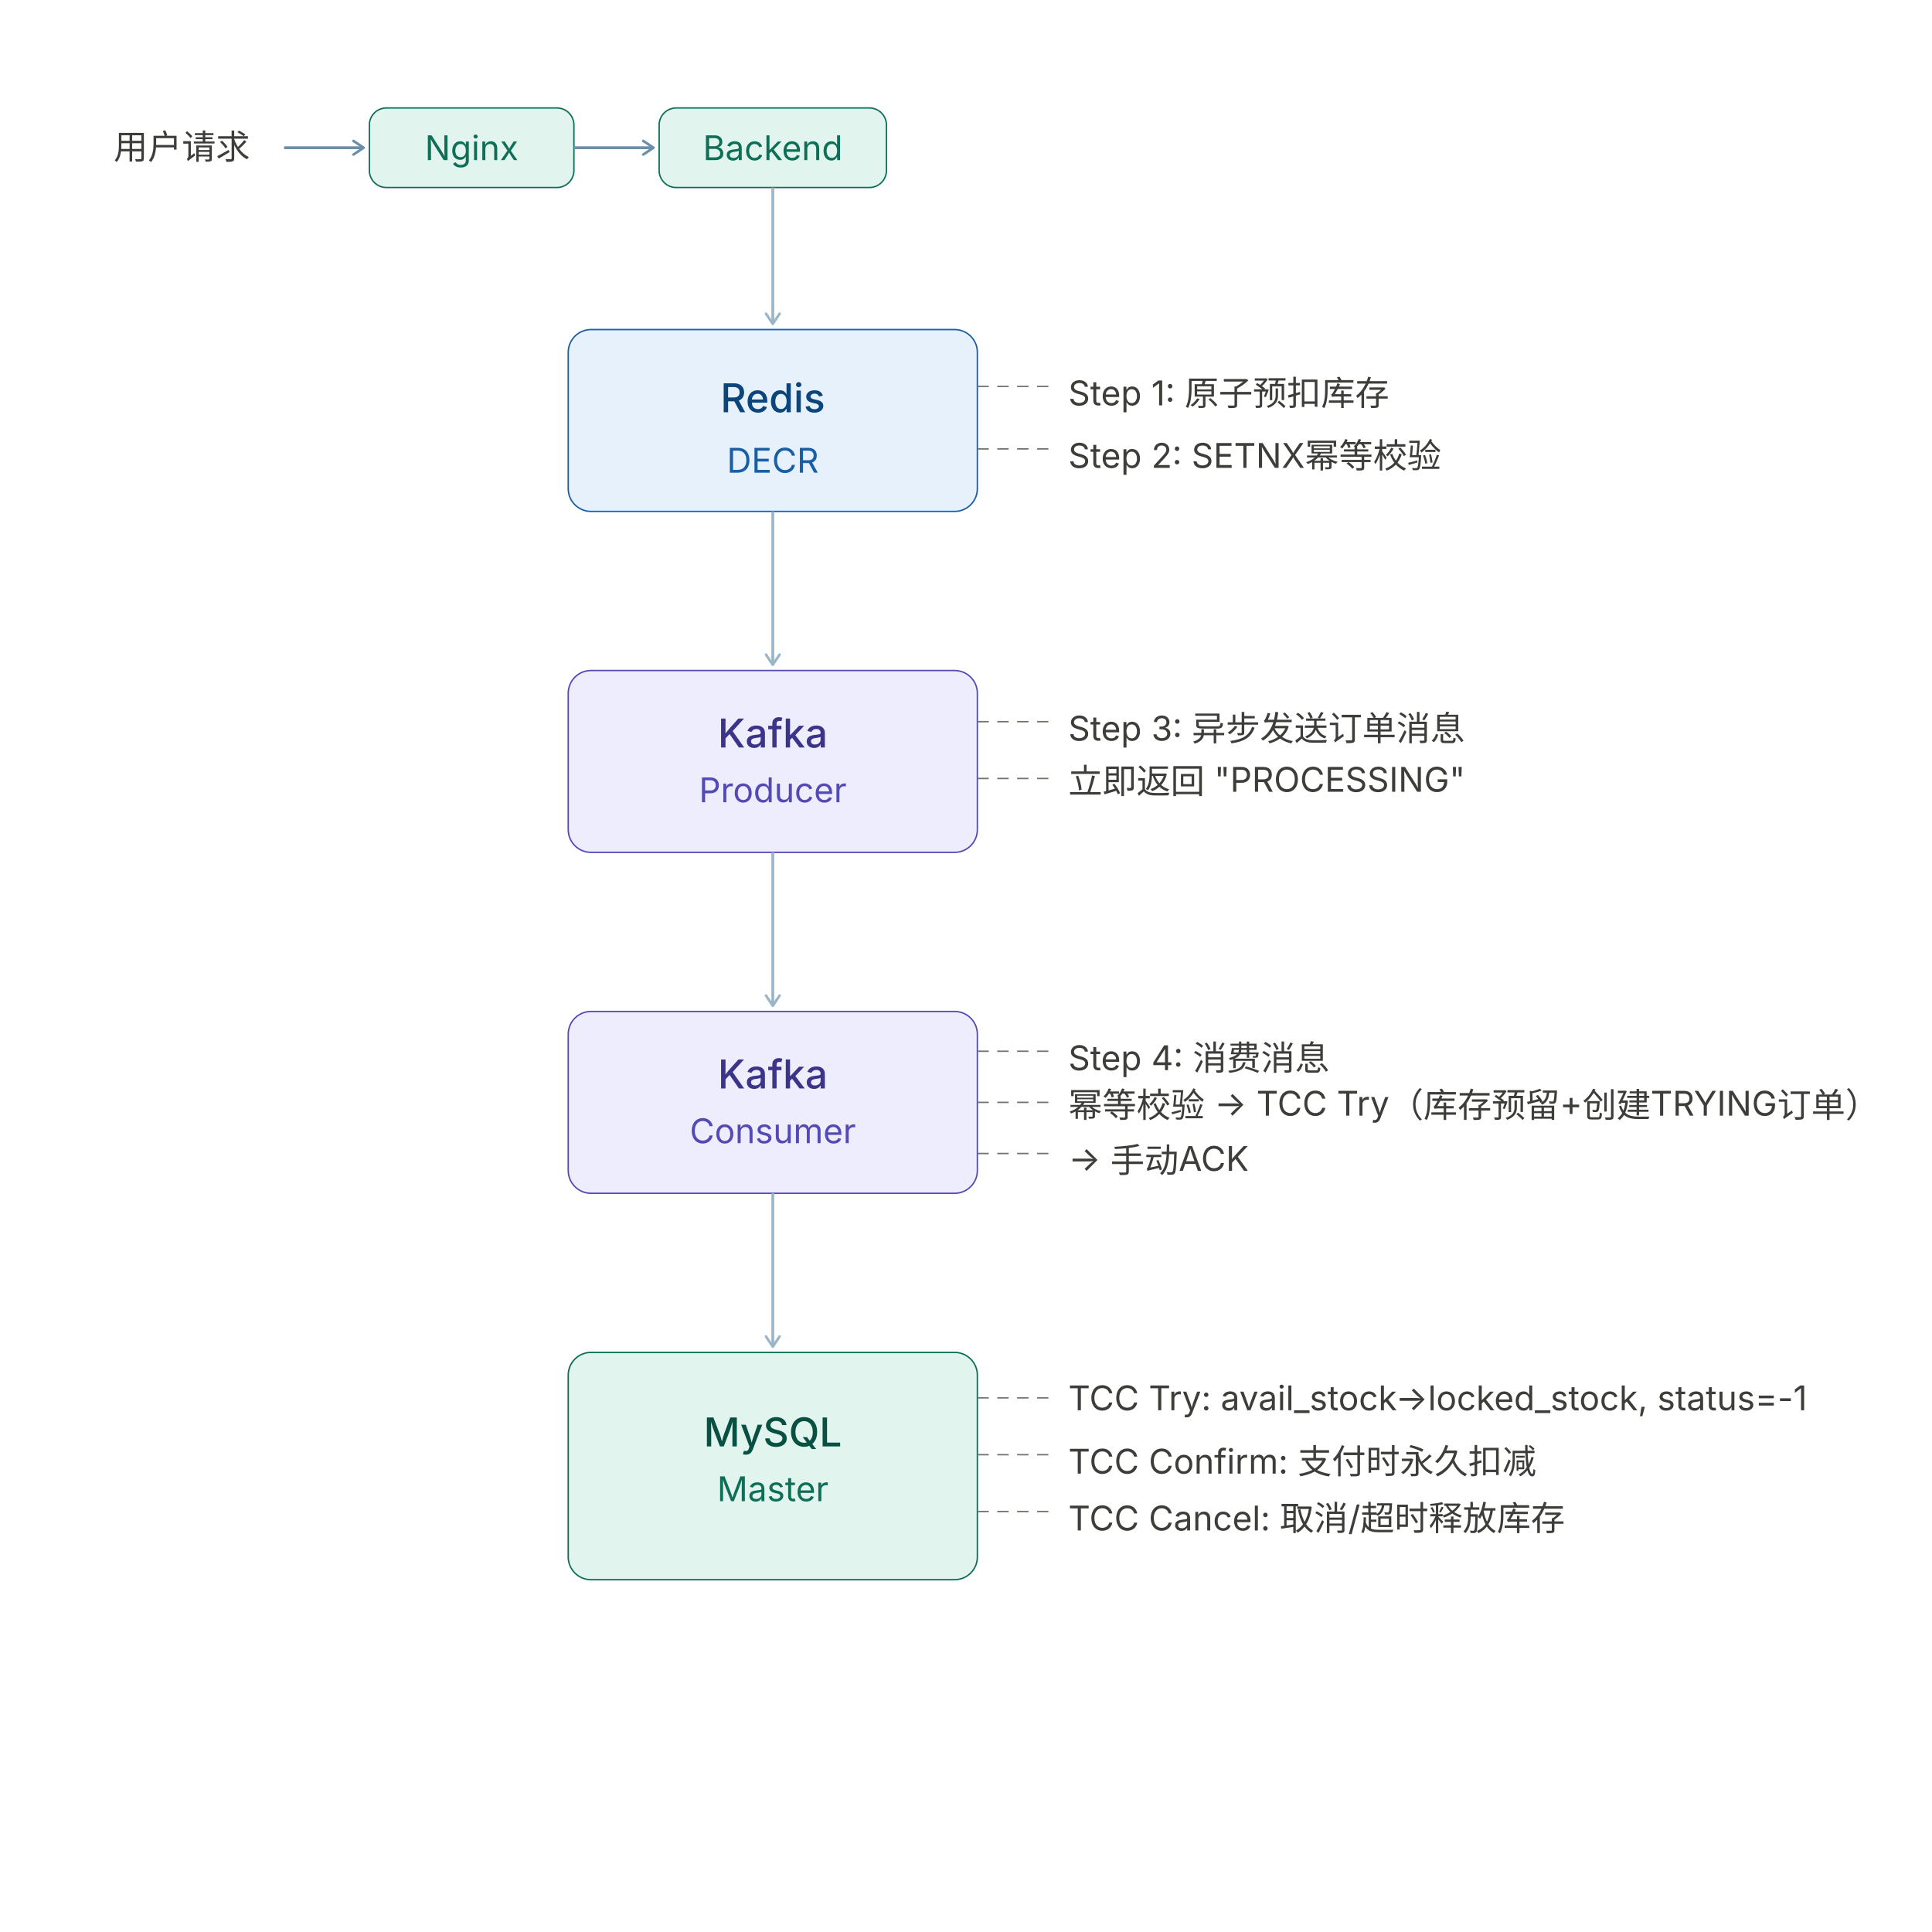
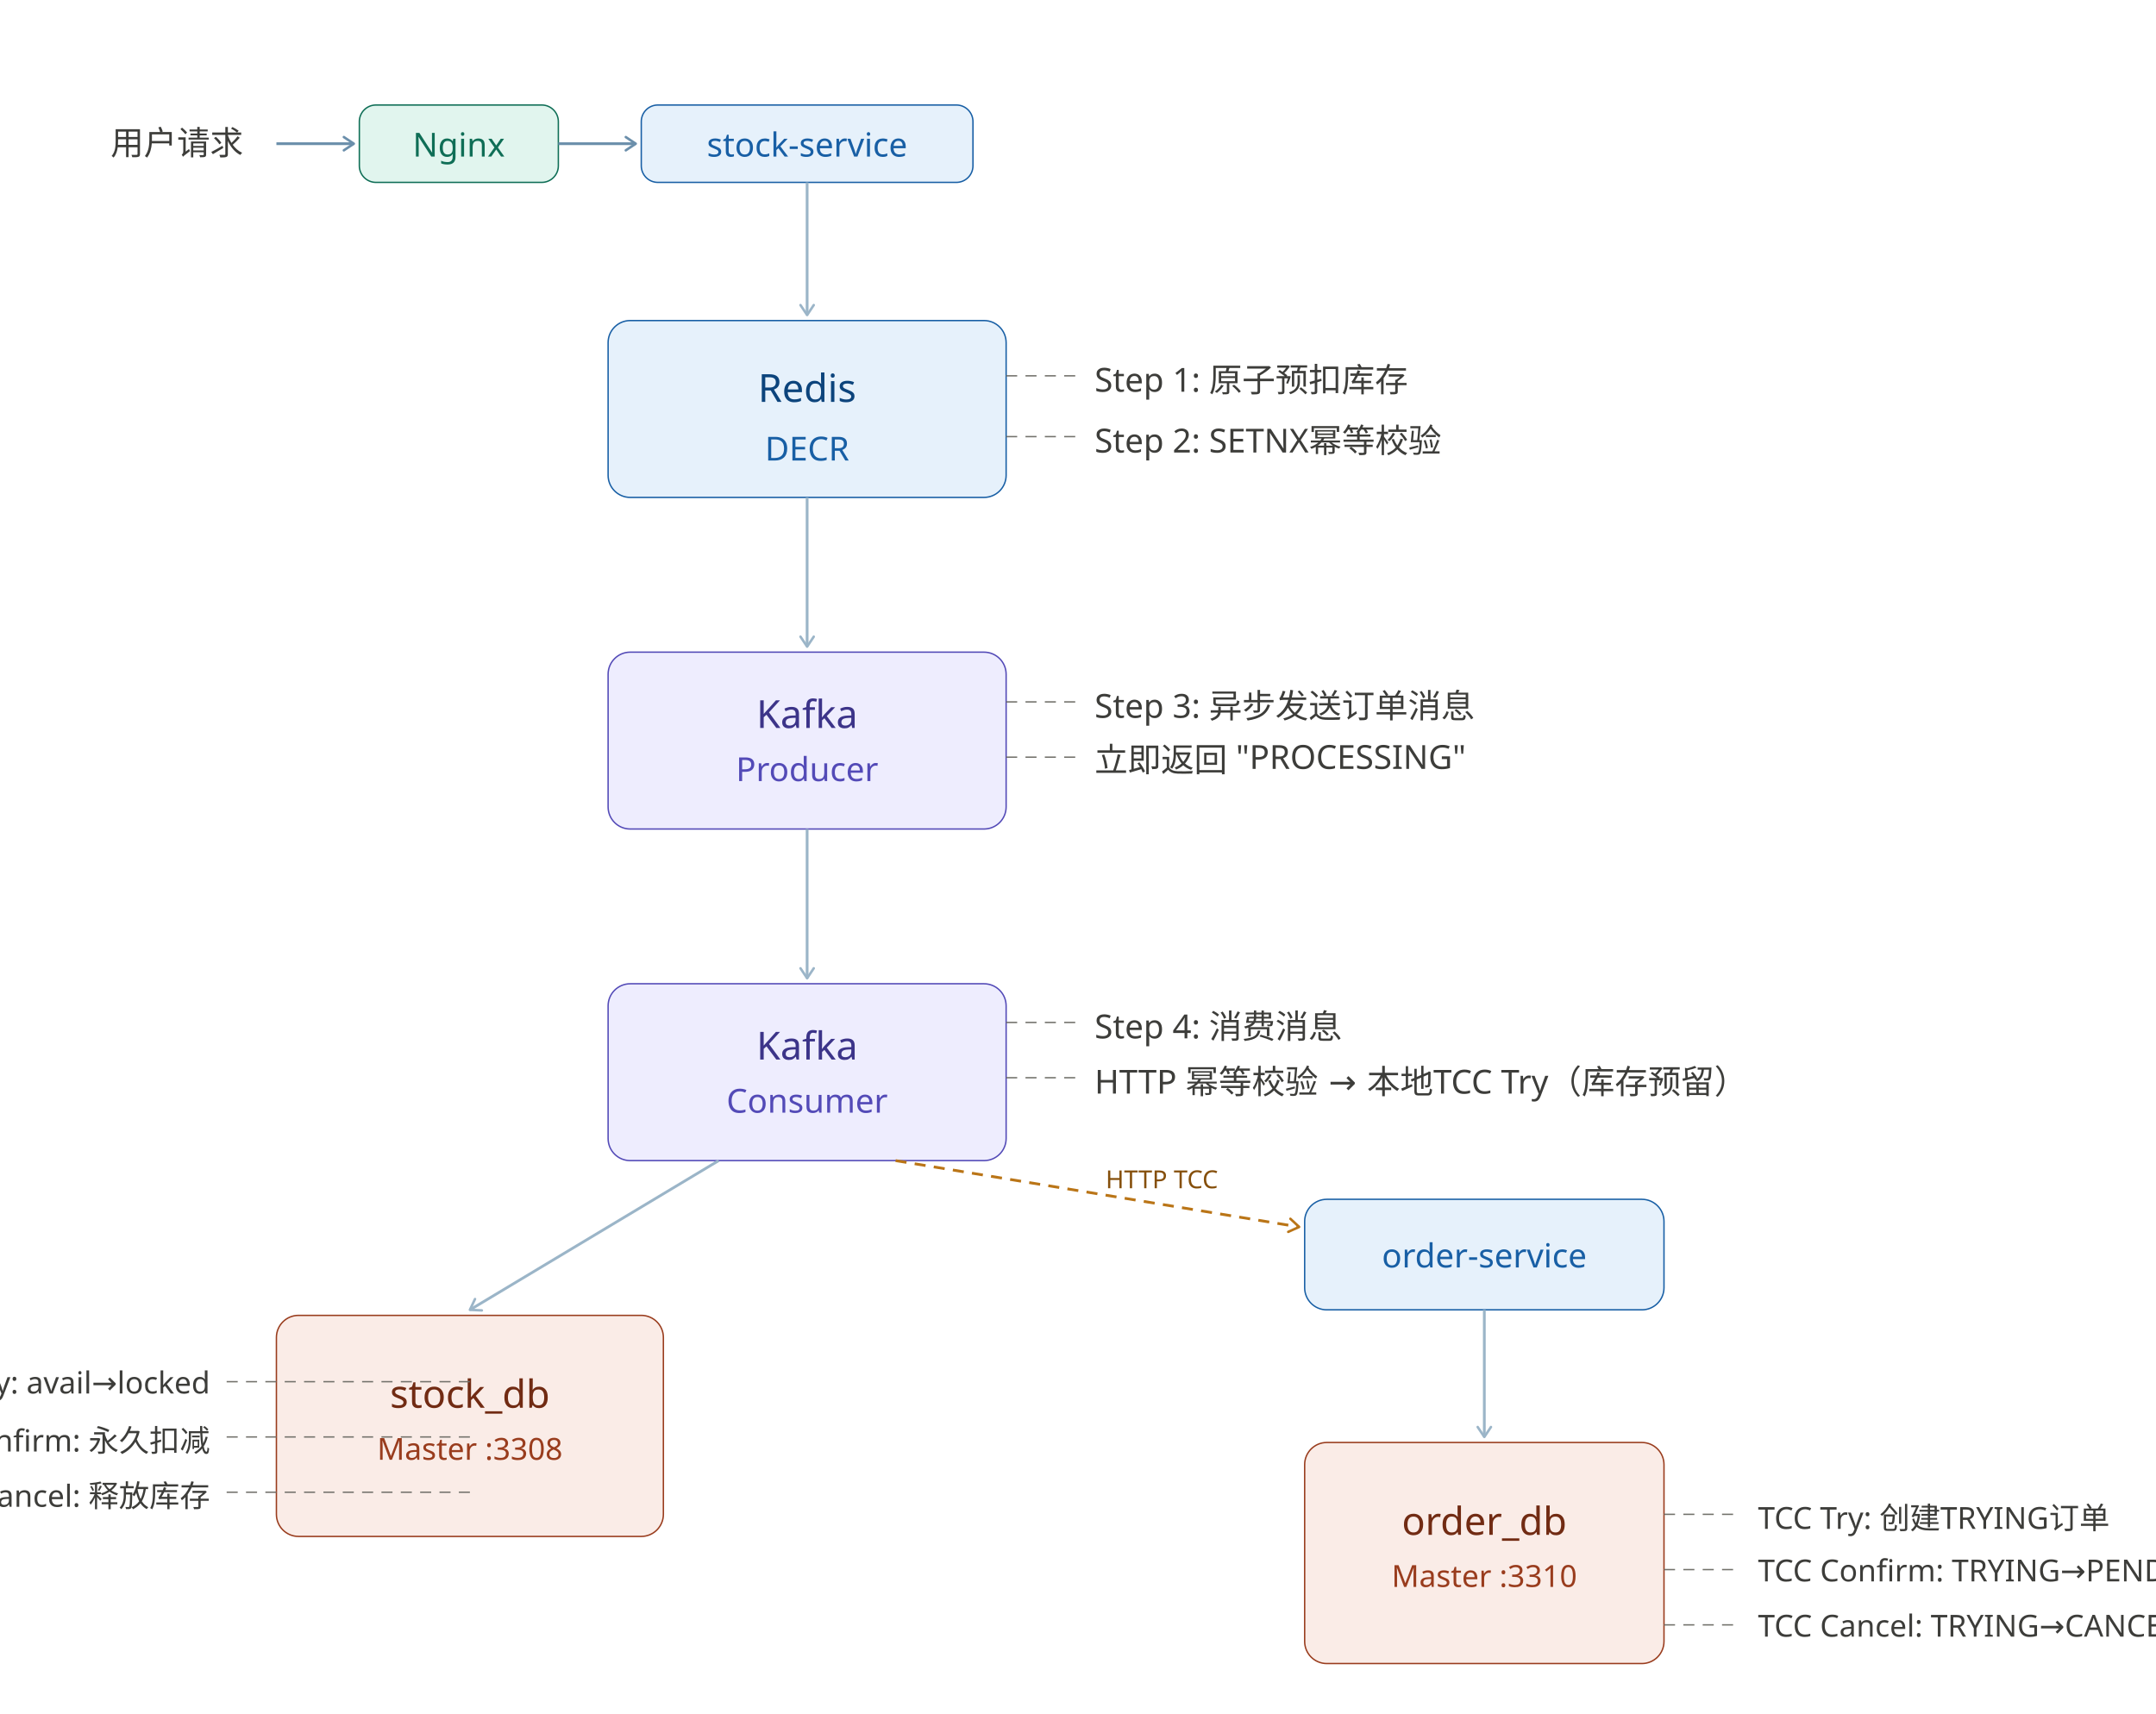
- <svg xmlns="http://www.w3.org/2000/svg" width="100%" viewBox="0 0 680 680" role="img">
+ <svg xmlns="http://www.w3.org/2000/svg" width="100%" viewBox="0 0 780 620" role="img">
  <defs>
    <marker id="arrow" viewBox="0 0 10 10" refX="8" refY="5" markerWidth="6" markerHeight="6" orient="auto-start-reverse">
      <path d="M2 1L8 5L2 9" fill="none" stroke="context-stroke" stroke-width="1.5" stroke-linecap="round" stroke-linejoin="round" />
    </marker>
  </defs>
-   <text x="40" y="56" text-anchor="start" fill="#6B8FAB" style="fill:rgb(61, 61, 58);stroke:none;color:rgb(0, 0, 0);stroke-width:1px;stroke-linecap:butt;stroke-linejoin:miter;opacity:1;font-family:&quot;Anthropic Sans&quot;, -apple-system, BlinkMacSystemFont, &quot;Segoe UI&quot;, sans-serif;font-size:12px;font-weight:400;text-anchor:start;dominant-baseline:auto">用户请求</text>
-   <line x1="100" y1="52" x2="128" y2="52" stroke="#6B8FAB" stroke-width="1" marker-end="url(#arrow)" style="fill:rgb(0, 0, 0);stroke:rgb(107, 143, 171);color:rgb(0, 0, 0);stroke-width:1px;stroke-linecap:butt;stroke-linejoin:miter;opacity:1;font-family:&quot;Anthropic Sans&quot;, -apple-system, BlinkMacSystemFont, &quot;Segoe UI&quot;, sans-serif;font-size:16px;font-weight:400;text-anchor:start;dominant-baseline:auto" />
-   <g style="fill:rgb(0, 0, 0);stroke:none;color:rgb(0, 0, 0);stroke-width:1px;stroke-linecap:butt;stroke-linejoin:miter;opacity:1;font-family:&quot;Anthropic Sans&quot;, -apple-system, BlinkMacSystemFont, &quot;Segoe UI&quot;, sans-serif;font-size:16px;font-weight:400;text-anchor:start;dominant-baseline:auto">
-     <rect x="130" y="38" width="72" height="28" rx="6" stroke-width="0.5" style="fill:rgb(225, 245, 238);stroke:rgb(15, 110, 86);color:rgb(0, 0, 0);stroke-width:0.5px;stroke-linecap:butt;stroke-linejoin:miter;opacity:1;font-family:&quot;Anthropic Sans&quot;, -apple-system, BlinkMacSystemFont, &quot;Segoe UI&quot;, sans-serif;font-size:16px;font-weight:400;text-anchor:start;dominant-baseline:auto" />
-     <text x="166" y="52" text-anchor="middle" dominant-baseline="central" style="fill:rgb(15, 110, 86);stroke:none;color:rgb(0, 0, 0);stroke-width:1px;stroke-linecap:butt;stroke-linejoin:miter;opacity:1;font-family:&quot;Anthropic Sans&quot;, -apple-system, BlinkMacSystemFont, &quot;Segoe UI&quot;, sans-serif;font-size:12px;font-weight:400;text-anchor:middle;dominant-baseline:central">Nginx</text>
-   </g>
-   <line x1="202" y1="52" x2="230" y2="52" stroke="#6B8FAB" stroke-width="1" marker-end="url(#arrow)" style="fill:rgb(0, 0, 0);stroke:rgb(107, 143, 171);color:rgb(0, 0, 0);stroke-width:1px;stroke-linecap:butt;stroke-linejoin:miter;opacity:1;font-family:&quot;Anthropic Sans&quot;, -apple-system, BlinkMacSystemFont, &quot;Segoe UI&quot;, sans-serif;font-size:16px;font-weight:400;text-anchor:start;dominant-baseline:auto" />
-   <g style="fill:rgb(0, 0, 0);stroke:none;color:rgb(0, 0, 0);stroke-width:1px;stroke-linecap:butt;stroke-linejoin:miter;opacity:1;font-family:&quot;Anthropic Sans&quot;, -apple-system, BlinkMacSystemFont, &quot;Segoe UI&quot;, sans-serif;font-size:16px;font-weight:400;text-anchor:start;dominant-baseline:auto">
-     <rect x="232" y="38" width="80" height="28" rx="6" stroke-width="0.5" style="fill:rgb(225, 245, 238);stroke:rgb(15, 110, 86);color:rgb(0, 0, 0);stroke-width:0.5px;stroke-linecap:butt;stroke-linejoin:miter;opacity:1;font-family:&quot;Anthropic Sans&quot;, -apple-system, BlinkMacSystemFont, &quot;Segoe UI&quot;, sans-serif;font-size:16px;font-weight:400;text-anchor:start;dominant-baseline:auto" />
-     <text x="272" y="52" text-anchor="middle" dominant-baseline="central" style="fill:rgb(15, 110, 86);stroke:none;color:rgb(0, 0, 0);stroke-width:1px;stroke-linecap:butt;stroke-linejoin:miter;opacity:1;font-family:&quot;Anthropic Sans&quot;, -apple-system, BlinkMacSystemFont, &quot;Segoe UI&quot;, sans-serif;font-size:12px;font-weight:400;text-anchor:middle;dominant-baseline:central">Backend</text>
-   </g>
-   <line x1="272" y1="66" x2="272" y2="114" stroke="#9BB5C8" stroke-width="1" marker-end="url(#arrow)" style="fill:rgb(0, 0, 0);stroke:rgb(155, 181, 200);color:rgb(0, 0, 0);stroke-width:1px;stroke-linecap:butt;stroke-linejoin:miter;opacity:1;font-family:&quot;Anthropic Sans&quot;, -apple-system, BlinkMacSystemFont, &quot;Segoe UI&quot;, sans-serif;font-size:16px;font-weight:400;text-anchor:start;dominant-baseline:auto" />
-   <g style="fill:rgb(0, 0, 0);stroke:none;color:rgb(0, 0, 0);stroke-width:1px;stroke-linecap:butt;stroke-linejoin:miter;opacity:1;font-family:&quot;Anthropic Sans&quot;, -apple-system, BlinkMacSystemFont, &quot;Segoe UI&quot;, sans-serif;font-size:16px;font-weight:400;text-anchor:start;dominant-baseline:auto">
-     <rect x="200" y="116" width="144" height="64" rx="8" stroke-width="0.5" style="fill:rgb(230, 241, 251);stroke:rgb(24, 95, 165);color:rgb(0, 0, 0);stroke-width:0.5px;stroke-linecap:butt;stroke-linejoin:miter;opacity:1;font-family:&quot;Anthropic Sans&quot;, -apple-system, BlinkMacSystemFont, &quot;Segoe UI&quot;, sans-serif;font-size:16px;font-weight:400;text-anchor:start;dominant-baseline:auto" />
-     <text x="272" y="140" text-anchor="middle" dominant-baseline="central" style="fill:rgb(12, 68, 124);stroke:none;color:rgb(0, 0, 0);stroke-width:1px;stroke-linecap:butt;stroke-linejoin:miter;opacity:1;font-family:&quot;Anthropic Sans&quot;, -apple-system, BlinkMacSystemFont, &quot;Segoe UI&quot;, sans-serif;font-size:14px;font-weight:500;text-anchor:middle;dominant-baseline:central">Redis</text>
-     <text x="272" y="162" text-anchor="middle" dominant-baseline="central" style="fill:rgb(24, 95, 165);stroke:none;color:rgb(0, 0, 0);stroke-width:1px;stroke-linecap:butt;stroke-linejoin:miter;opacity:1;font-family:&quot;Anthropic Sans&quot;, -apple-system, BlinkMacSystemFont, &quot;Segoe UI&quot;, sans-serif;font-size:12px;font-weight:400;text-anchor:middle;dominant-baseline:central">DECR</text>
-   </g>
-   <line x1="344" y1="136" x2="370" y2="136" stroke="#9BB5C8" stroke-width="0.5" stroke-dasharray="4 3" style="fill:none;stroke:rgb(115, 114, 108);color:rgb(0, 0, 0);stroke-width:0.5px;stroke-dasharray:4px, 3px;stroke-linecap:butt;stroke-linejoin:miter;opacity:1;font-family:&quot;Anthropic Sans&quot;, -apple-system, BlinkMacSystemFont, &quot;Segoe UI&quot;, sans-serif;font-size:16px;font-weight:400;text-anchor:start;dominant-baseline:auto" />
-   <text x="376" y="136" dominant-baseline="central" fill="#7A9BB5" style="fill:rgb(61, 61, 58);stroke:none;color:rgb(0, 0, 0);stroke-width:1px;stroke-linecap:butt;stroke-linejoin:miter;opacity:1;font-family:&quot;Anthropic Sans&quot;, -apple-system, BlinkMacSystemFont, &quot;Segoe UI&quot;, sans-serif;font-size:12px;font-weight:400;text-anchor:start;dominant-baseline:central">Step 1: 原子预扣库存</text>
-   <line x1="344" y1="158" x2="370" y2="158" stroke="#9BB5C8" stroke-width="0.5" stroke-dasharray="4 3" style="fill:none;stroke:rgb(115, 114, 108);color:rgb(0, 0, 0);stroke-width:0.5px;stroke-dasharray:4px, 3px;stroke-linecap:butt;stroke-linejoin:miter;opacity:1;font-family:&quot;Anthropic Sans&quot;, -apple-system, BlinkMacSystemFont, &quot;Segoe UI&quot;, sans-serif;font-size:16px;font-weight:400;text-anchor:start;dominant-baseline:auto" />
-   <text x="376" y="158" dominant-baseline="central" fill="#7A9BB5" style="fill:rgb(61, 61, 58);stroke:none;color:rgb(0, 0, 0);stroke-width:1px;stroke-linecap:butt;stroke-linejoin:miter;opacity:1;font-family:&quot;Anthropic Sans&quot;, -apple-system, BlinkMacSystemFont, &quot;Segoe UI&quot;, sans-serif;font-size:12px;font-weight:400;text-anchor:start;dominant-baseline:central">Step 2: SETNX幂等校验</text>
-   <line x1="272" y1="180" x2="272" y2="234" stroke="#9BB5C8" stroke-width="1" marker-end="url(#arrow)" style="fill:rgb(0, 0, 0);stroke:rgb(155, 181, 200);color:rgb(0, 0, 0);stroke-width:1px;stroke-linecap:butt;stroke-linejoin:miter;opacity:1;font-family:&quot;Anthropic Sans&quot;, -apple-system, BlinkMacSystemFont, &quot;Segoe UI&quot;, sans-serif;font-size:16px;font-weight:400;text-anchor:start;dominant-baseline:auto" />
-   <g style="fill:rgb(0, 0, 0);stroke:none;color:rgb(0, 0, 0);stroke-width:1px;stroke-linecap:butt;stroke-linejoin:miter;opacity:1;font-family:&quot;Anthropic Sans&quot;, -apple-system, BlinkMacSystemFont, &quot;Segoe UI&quot;, sans-serif;font-size:16px;font-weight:400;text-anchor:start;dominant-baseline:auto">
-     <rect x="200" y="236" width="144" height="64" rx="8" stroke-width="0.5" style="fill:rgb(238, 237, 254);stroke:rgb(83, 74, 183);color:rgb(0, 0, 0);stroke-width:0.5px;stroke-linecap:butt;stroke-linejoin:miter;opacity:1;font-family:&quot;Anthropic Sans&quot;, -apple-system, BlinkMacSystemFont, &quot;Segoe UI&quot;, sans-serif;font-size:16px;font-weight:400;text-anchor:start;dominant-baseline:auto" />
-     <text x="272" y="258" text-anchor="middle" dominant-baseline="central" style="fill:rgb(60, 52, 137);stroke:none;color:rgb(0, 0, 0);stroke-width:1px;stroke-linecap:butt;stroke-linejoin:miter;opacity:1;font-family:&quot;Anthropic Sans&quot;, -apple-system, BlinkMacSystemFont, &quot;Segoe UI&quot;, sans-serif;font-size:14px;font-weight:500;text-anchor:middle;dominant-baseline:central">Kafka</text>
-     <text x="272" y="278" text-anchor="middle" dominant-baseline="central" style="fill:rgb(83, 74, 183);stroke:none;color:rgb(0, 0, 0);stroke-width:1px;stroke-linecap:butt;stroke-linejoin:miter;opacity:1;font-family:&quot;Anthropic Sans&quot;, -apple-system, BlinkMacSystemFont, &quot;Segoe UI&quot;, sans-serif;font-size:12px;font-weight:400;text-anchor:middle;dominant-baseline:central">Producer</text>
-   </g>
-   <line x1="344" y1="254" x2="370" y2="254" stroke="#9BB5C8" stroke-width="0.5" stroke-dasharray="4 3" style="fill:none;stroke:rgb(115, 114, 108);color:rgb(0, 0, 0);stroke-width:0.5px;stroke-dasharray:4px, 3px;stroke-linecap:butt;stroke-linejoin:miter;opacity:1;font-family:&quot;Anthropic Sans&quot;, -apple-system, BlinkMacSystemFont, &quot;Segoe UI&quot;, sans-serif;font-size:16px;font-weight:400;text-anchor:start;dominant-baseline:auto" />
-   <text x="376" y="254" dominant-baseline="central" fill="#7A9BB5" style="fill:rgb(61, 61, 58);stroke:none;color:rgb(0, 0, 0);stroke-width:1px;stroke-linecap:butt;stroke-linejoin:miter;opacity:1;font-family:&quot;Anthropic Sans&quot;, -apple-system, BlinkMacSystemFont, &quot;Segoe UI&quot;, sans-serif;font-size:12px;font-weight:400;text-anchor:start;dominant-baseline:central">Step 3: 异步发送订单消息</text>
-   <line x1="344" y1="274" x2="370" y2="274" stroke="#9BB5C8" stroke-width="0.5" stroke-dasharray="4 3" style="fill:none;stroke:rgb(115, 114, 108);color:rgb(0, 0, 0);stroke-width:0.5px;stroke-dasharray:4px, 3px;stroke-linecap:butt;stroke-linejoin:miter;opacity:1;font-family:&quot;Anthropic Sans&quot;, -apple-system, BlinkMacSystemFont, &quot;Segoe UI&quot;, sans-serif;font-size:16px;font-weight:400;text-anchor:start;dominant-baseline:auto" />
-   <text x="376" y="274" dominant-baseline="central" fill="#7A9BB5" style="fill:rgb(61, 61, 58);stroke:none;color:rgb(0, 0, 0);stroke-width:1px;stroke-linecap:butt;stroke-linejoin:miter;opacity:1;font-family:&quot;Anthropic Sans&quot;, -apple-system, BlinkMacSystemFont, &quot;Segoe UI&quot;, sans-serif;font-size:12px;font-weight:400;text-anchor:start;dominant-baseline:central">立即返回 "PROCESSING"</text>
-   <line x1="272" y1="300" x2="272" y2="354" stroke="#9BB5C8" stroke-width="1" marker-end="url(#arrow)" style="fill:rgb(0, 0, 0);stroke:rgb(155, 181, 200);color:rgb(0, 0, 0);stroke-width:1px;stroke-linecap:butt;stroke-linejoin:miter;opacity:1;font-family:&quot;Anthropic Sans&quot;, -apple-system, BlinkMacSystemFont, &quot;Segoe UI&quot;, sans-serif;font-size:16px;font-weight:400;text-anchor:start;dominant-baseline:auto" />
-   <g style="fill:rgb(0, 0, 0);stroke:none;color:rgb(0, 0, 0);stroke-width:1px;stroke-linecap:butt;stroke-linejoin:miter;opacity:1;font-family:&quot;Anthropic Sans&quot;, -apple-system, BlinkMacSystemFont, &quot;Segoe UI&quot;, sans-serif;font-size:16px;font-weight:400;text-anchor:start;dominant-baseline:auto">
-     <rect x="200" y="356" width="144" height="64" rx="8" stroke-width="0.5" style="fill:rgb(238, 237, 254);stroke:rgb(83, 74, 183);color:rgb(0, 0, 0);stroke-width:0.5px;stroke-linecap:butt;stroke-linejoin:miter;opacity:1;font-family:&quot;Anthropic Sans&quot;, -apple-system, BlinkMacSystemFont, &quot;Segoe UI&quot;, sans-serif;font-size:16px;font-weight:400;text-anchor:start;dominant-baseline:auto" />
-     <text x="272" y="378" text-anchor="middle" dominant-baseline="central" style="fill:rgb(60, 52, 137);stroke:none;color:rgb(0, 0, 0);stroke-width:1px;stroke-linecap:butt;stroke-linejoin:miter;opacity:1;font-family:&quot;Anthropic Sans&quot;, -apple-system, BlinkMacSystemFont, &quot;Segoe UI&quot;, sans-serif;font-size:14px;font-weight:500;text-anchor:middle;dominant-baseline:central">Kafka</text>
-     <text x="272" y="398" text-anchor="middle" dominant-baseline="central" style="fill:rgb(83, 74, 183);stroke:none;color:rgb(0, 0, 0);stroke-width:1px;stroke-linecap:butt;stroke-linejoin:miter;opacity:1;font-family:&quot;Anthropic Sans&quot;, -apple-system, BlinkMacSystemFont, &quot;Segoe UI&quot;, sans-serif;font-size:12px;font-weight:400;text-anchor:middle;dominant-baseline:central">Consumer</text>
-   </g>
-   <line x1="344" y1="370" x2="370" y2="370" stroke="#9BB5C8" stroke-width="0.5" stroke-dasharray="4 3" style="fill:none;stroke:rgb(115, 114, 108);color:rgb(0, 0, 0);stroke-width:0.5px;stroke-dasharray:4px, 3px;stroke-linecap:butt;stroke-linejoin:miter;opacity:1;font-family:&quot;Anthropic Sans&quot;, -apple-system, BlinkMacSystemFont, &quot;Segoe UI&quot;, sans-serif;font-size:16px;font-weight:400;text-anchor:start;dominant-baseline:auto" />
-   <text x="376" y="370" dominant-baseline="central" fill="#7A9BB5" style="fill:rgb(61, 61, 58);stroke:none;color:rgb(0, 0, 0);stroke-width:1px;stroke-linecap:butt;stroke-linejoin:miter;opacity:1;font-family:&quot;Anthropic Sans&quot;, -apple-system, BlinkMacSystemFont, &quot;Segoe UI&quot;, sans-serif;font-size:12px;font-weight:400;text-anchor:start;dominant-baseline:central">Step 4: 消费消息</text>
-   <line x1="344" y1="388" x2="370" y2="388" stroke="#9BB5C8" stroke-width="0.5" stroke-dasharray="4 3" style="fill:none;stroke:rgb(115, 114, 108);color:rgb(0, 0, 0);stroke-width:0.5px;stroke-dasharray:4px, 3px;stroke-linecap:butt;stroke-linejoin:miter;opacity:1;font-family:&quot;Anthropic Sans&quot;, -apple-system, BlinkMacSystemFont, &quot;Segoe UI&quot;, sans-serif;font-size:16px;font-weight:400;text-anchor:start;dominant-baseline:auto" />
-   <text x="376" y="388" dominant-baseline="central" fill="#7A9BB5" style="fill:rgb(61, 61, 58);stroke:none;color:rgb(0, 0, 0);stroke-width:1px;stroke-linecap:butt;stroke-linejoin:miter;opacity:1;font-family:&quot;Anthropic Sans&quot;, -apple-system, BlinkMacSystemFont, &quot;Segoe UI&quot;, sans-serif;font-size:12px;font-weight:400;text-anchor:start;dominant-baseline:central">幂等校验 → TCC Try（库存预留+创建TRYING订单）</text>
-   <line x1="344" y1="406" x2="370" y2="406" stroke="#9BB5C8" stroke-width="0.5" stroke-dasharray="4 3" style="fill:none;stroke:rgb(115, 114, 108);color:rgb(0, 0, 0);stroke-width:0.5px;stroke-dasharray:4px, 3px;stroke-linecap:butt;stroke-linejoin:miter;opacity:1;font-family:&quot;Anthropic Sans&quot;, -apple-system, BlinkMacSystemFont, &quot;Segoe UI&quot;, sans-serif;font-size:16px;font-weight:400;text-anchor:start;dominant-baseline:auto" />
-   <text x="376" y="406" dominant-baseline="central" fill="#7A9BB5" style="fill:rgb(61, 61, 58);stroke:none;color:rgb(0, 0, 0);stroke-width:1px;stroke-linecap:butt;stroke-linejoin:miter;opacity:1;font-family:&quot;Anthropic Sans&quot;, -apple-system, BlinkMacSystemFont, &quot;Segoe UI&quot;, sans-serif;font-size:12px;font-weight:400;text-anchor:start;dominant-baseline:central">→ 手动ACK</text>
-   <line x1="272" y1="420" x2="272" y2="474" stroke="#9BB5C8" stroke-width="1" marker-end="url(#arrow)" style="fill:rgb(0, 0, 0);stroke:rgb(155, 181, 200);color:rgb(0, 0, 0);stroke-width:1px;stroke-linecap:butt;stroke-linejoin:miter;opacity:1;font-family:&quot;Anthropic Sans&quot;, -apple-system, BlinkMacSystemFont, &quot;Segoe UI&quot;, sans-serif;font-size:16px;font-weight:400;text-anchor:start;dominant-baseline:auto" />
-   <g style="fill:rgb(0, 0, 0);stroke:none;color:rgb(0, 0, 0);stroke-width:1px;stroke-linecap:butt;stroke-linejoin:miter;opacity:1;font-family:&quot;Anthropic Sans&quot;, -apple-system, BlinkMacSystemFont, &quot;Segoe UI&quot;, sans-serif;font-size:16px;font-weight:400;text-anchor:start;dominant-baseline:auto">
-     <rect x="200" y="476" width="144" height="80" rx="8" stroke-width="0.5" style="fill:rgb(225, 245, 238);stroke:rgb(15, 110, 86);color:rgb(0, 0, 0);stroke-width:0.5px;stroke-linecap:butt;stroke-linejoin:miter;opacity:1;font-family:&quot;Anthropic Sans&quot;, -apple-system, BlinkMacSystemFont, &quot;Segoe UI&quot;, sans-serif;font-size:16px;font-weight:400;text-anchor:start;dominant-baseline:auto" />
-     <text x="272" y="504" text-anchor="middle" dominant-baseline="central" style="fill:rgb(8, 80, 65);stroke:none;color:rgb(0, 0, 0);stroke-width:1px;stroke-linecap:butt;stroke-linejoin:miter;opacity:1;font-family:&quot;Anthropic Sans&quot;, -apple-system, BlinkMacSystemFont, &quot;Segoe UI&quot;, sans-serif;font-size:14px;font-weight:500;text-anchor:middle;dominant-baseline:central">MySQL</text>
-     <text x="272" y="524" text-anchor="middle" dominant-baseline="central" style="fill:rgb(15, 110, 86);stroke:none;color:rgb(0, 0, 0);stroke-width:1px;stroke-linecap:butt;stroke-linejoin:miter;opacity:1;font-family:&quot;Anthropic Sans&quot;, -apple-system, BlinkMacSystemFont, &quot;Segoe UI&quot;, sans-serif;font-size:12px;font-weight:400;text-anchor:middle;dominant-baseline:central">Master</text>
-   </g>
-   <line x1="344" y1="492" x2="370" y2="492" stroke="#9BB5C8" stroke-width="0.5" stroke-dasharray="4 3" style="fill:none;stroke:rgb(115, 114, 108);color:rgb(0, 0, 0);stroke-width:0.5px;stroke-dasharray:4px, 3px;stroke-linecap:butt;stroke-linejoin:miter;opacity:1;font-family:&quot;Anthropic Sans&quot;, -apple-system, BlinkMacSystemFont, &quot;Segoe UI&quot;, sans-serif;font-size:16px;font-weight:400;text-anchor:start;dominant-baseline:auto" />
-   <text x="376" y="492" dominant-baseline="central" fill="#7A9BB5" style="fill:rgb(61, 61, 58);stroke:none;color:rgb(0, 0, 0);stroke-width:1px;stroke-linecap:butt;stroke-linejoin:miter;opacity:1;font-family:&quot;Anthropic Sans&quot;, -apple-system, BlinkMacSystemFont, &quot;Segoe UI&quot;, sans-serif;font-size:12px;font-weight:400;text-anchor:start;dominant-baseline:central">TCC Try: avail_stock→locked_stock, status=-1</text>
-   <line x1="344" y1="512" x2="370" y2="512" stroke="#9BB5C8" stroke-width="0.5" stroke-dasharray="4 3" style="fill:none;stroke:rgb(115, 114, 108);color:rgb(0, 0, 0);stroke-width:0.5px;stroke-dasharray:4px, 3px;stroke-linecap:butt;stroke-linejoin:miter;opacity:1;font-family:&quot;Anthropic Sans&quot;, -apple-system, BlinkMacSystemFont, &quot;Segoe UI&quot;, sans-serif;font-size:16px;font-weight:400;text-anchor:start;dominant-baseline:auto" />
-   <text x="376" y="512" dominant-baseline="central" fill="#7A9BB5" style="fill:rgb(61, 61, 58);stroke:none;color:rgb(0, 0, 0);stroke-width:1px;stroke-linecap:butt;stroke-linejoin:miter;opacity:1;font-family:&quot;Anthropic Sans&quot;, -apple-system, BlinkMacSystemFont, &quot;Segoe UI&quot;, sans-serif;font-size:12px;font-weight:400;text-anchor:start;dominant-baseline:central">TCC Confirm: 支付时永久扣减</text>
-   <line x1="344" y1="532" x2="370" y2="532" stroke="#9BB5C8" stroke-width="0.5" stroke-dasharray="4 3" style="fill:none;stroke:rgb(115, 114, 108);color:rgb(0, 0, 0);stroke-width:0.5px;stroke-dasharray:4px, 3px;stroke-linecap:butt;stroke-linejoin:miter;opacity:1;font-family:&quot;Anthropic Sans&quot;, -apple-system, BlinkMacSystemFont, &quot;Segoe UI&quot;, sans-serif;font-size:16px;font-weight:400;text-anchor:start;dominant-baseline:auto" />
-   <text x="376" y="532" dominant-baseline="central" fill="#7A9BB5" style="fill:rgb(61, 61, 58);stroke:none;color:rgb(0, 0, 0);stroke-width:1px;stroke-linecap:butt;stroke-linejoin:miter;opacity:1;font-family:&quot;Anthropic Sans&quot;, -apple-system, BlinkMacSystemFont, &quot;Segoe UI&quot;, sans-serif;font-size:12px;font-weight:400;text-anchor:start;dominant-baseline:central">TCC Cancel: 取消/超时释放库存</text>
+   <text x="40" y="56" text-anchor="start" fill="rgb(61,61,58)" font-size="12" font-family="system-ui, sans-serif">用户请求</text>
+   <line x1="100" y1="52" x2="128" y2="52" stroke="rgb(107,143,171)" stroke-width="1" marker-end="url(#arrow)" />
+   <rect x="130" y="38" width="72" height="28" rx="6" fill="rgb(225,245,238)" stroke="rgb(15,110,86)" stroke-width="0.5" />
+   <text x="166" y="52" text-anchor="middle" dominant-baseline="central" fill="rgb(15,110,86)" font-size="12" font-family="system-ui, sans-serif">Nginx</text>
+   <line x1="202" y1="52" x2="230" y2="52" stroke="rgb(107,143,171)" stroke-width="1" marker-end="url(#arrow)" />
+   <rect x="232" y="38" width="120" height="28" rx="6" fill="rgb(230,241,251)" stroke="rgb(24,95,165)" stroke-width="0.5" />
+   <text x="292" y="52" text-anchor="middle" dominant-baseline="central" fill="rgb(24,95,165)" font-size="12" font-family="system-ui, sans-serif">stock-service</text>
+   <line x1="292" y1="66" x2="292" y2="114" stroke="rgb(155,181,200)" stroke-width="1" marker-end="url(#arrow)" />
+   <rect x="220" y="116" width="144" height="64" rx="8" fill="rgb(230,241,251)" stroke="rgb(24,95,165)" stroke-width="0.5" />
+   <text x="292" y="140" text-anchor="middle" dominant-baseline="central" fill="rgb(12,68,124)" font-size="14" font-weight="500" font-family="system-ui, sans-serif">Redis</text>
+   <text x="292" y="162" text-anchor="middle" dominant-baseline="central" fill="rgb(24,95,165)" font-size="12" font-family="system-ui, sans-serif">DECR</text>
+   <line x1="364" y1="136" x2="390" y2="136" stroke="rgb(115,114,108)" stroke-width="0.5" stroke-dasharray="4 3" />
+   <text x="396" y="136" dominant-baseline="central" fill="rgb(61,61,58)" font-size="12" font-family="system-ui, sans-serif">Step 1: 原子预扣库存</text>
+   <line x1="364" y1="158" x2="390" y2="158" stroke="rgb(115,114,108)" stroke-width="0.5" stroke-dasharray="4 3" />
+   <text x="396" y="158" dominant-baseline="central" fill="rgb(61,61,58)" font-size="12" font-family="system-ui, sans-serif">Step 2: SETNX幂等校验</text>
+   <line x1="292" y1="180" x2="292" y2="234" stroke="rgb(155,181,200)" stroke-width="1" marker-end="url(#arrow)" />
+   <rect x="220" y="236" width="144" height="64" rx="8" fill="rgb(238,237,254)" stroke="rgb(83,74,183)" stroke-width="0.5" />
+   <text x="292" y="258" text-anchor="middle" dominant-baseline="central" fill="rgb(60,52,137)" font-size="14" font-weight="500" font-family="system-ui, sans-serif">Kafka</text>
+   <text x="292" y="278" text-anchor="middle" dominant-baseline="central" fill="rgb(83,74,183)" font-size="12" font-family="system-ui, sans-serif">Producer</text>
+   <line x1="364" y1="254" x2="390" y2="254" stroke="rgb(115,114,108)" stroke-width="0.5" stroke-dasharray="4 3" />
+   <text x="396" y="254" dominant-baseline="central" fill="rgb(61,61,58)" font-size="12" font-family="system-ui, sans-serif">Step 3: 异步发送订单消息</text>
+   <line x1="364" y1="274" x2="390" y2="274" stroke="rgb(115,114,108)" stroke-width="0.5" stroke-dasharray="4 3" />
+   <text x="396" y="274" dominant-baseline="central" fill="rgb(61,61,58)" font-size="12" font-family="system-ui, sans-serif">立即返回 "PROCESSING"</text>
+   <line x1="292" y1="300" x2="292" y2="354" stroke="rgb(155,181,200)" stroke-width="1" marker-end="url(#arrow)" />
+   <rect x="220" y="356" width="144" height="64" rx="8" fill="rgb(238,237,254)" stroke="rgb(83,74,183)" stroke-width="0.5" />
+   <text x="292" y="378" text-anchor="middle" dominant-baseline="central" fill="rgb(60,52,137)" font-size="14" font-weight="500" font-family="system-ui, sans-serif">Kafka</text>
+   <text x="292" y="398" text-anchor="middle" dominant-baseline="central" fill="rgb(83,74,183)" font-size="12" font-family="system-ui, sans-serif">Consumer</text>
+   <line x1="364" y1="370" x2="390" y2="370" stroke="rgb(115,114,108)" stroke-width="0.5" stroke-dasharray="4 3" />
+   <text x="396" y="370" dominant-baseline="central" fill="rgb(61,61,58)" font-size="12" font-family="system-ui, sans-serif">Step 4: 消费消息</text>
+   <line x1="364" y1="390" x2="390" y2="390" stroke="rgb(115,114,108)" stroke-width="0.5" stroke-dasharray="4 3" />
+   <text x="396" y="390" dominant-baseline="central" fill="rgb(61,61,58)" font-size="12" font-family="system-ui, sans-serif">HTTP 幂等校验 → 本地TCC Try（库存预留）</text>
+   <line x1="260" y1="420" x2="170" y2="474" stroke="rgb(155,181,200)" stroke-width="1" marker-end="url(#arrow)" />
+   <rect x="100" y="476" width="140" height="80" rx="8" fill="rgb(250,236,231)" stroke="rgb(153,60,29)" stroke-width="0.5" />
+   <text x="170" y="504" text-anchor="middle" dominant-baseline="central" fill="rgb(113,43,19)" font-size="14" font-weight="500" font-family="system-ui, sans-serif">stock_db</text>
+   <text x="170" y="524" text-anchor="middle" dominant-baseline="central" fill="rgb(153,60,29)" font-size="11" font-family="system-ui, sans-serif">Master :3308</text>
+   <line x1="170" y1="500" x2="80" y2="500" stroke="rgb(115,114,108)" stroke-width="0.5" stroke-dasharray="4 3" />
+   <text x="76" y="500" dominant-baseline="central" fill="rgb(61,61,58)" font-size="11" font-family="system-ui, sans-serif" text-anchor="end">TCC Try: avail→locked</text>
+   <line x1="170" y1="520" x2="80" y2="520" stroke="rgb(115,114,108)" stroke-width="0.5" stroke-dasharray="4 3" />
+   <text x="76" y="520" dominant-baseline="central" fill="rgb(61,61,58)" font-size="11" font-family="system-ui, sans-serif" text-anchor="end">TCC Confirm: 永久扣减</text>
+   <line x1="170" y1="540" x2="80" y2="540" stroke="rgb(115,114,108)" stroke-width="0.5" stroke-dasharray="4 3" />
+   <text x="76" y="540" dominant-baseline="central" fill="rgb(61,61,58)" font-size="11" font-family="system-ui, sans-serif" text-anchor="end">TCC Cancel: 释放库存</text>
+   <line x1="324" y1="420" x2="470" y2="444" stroke="rgb(186,117,23)" stroke-width="1" stroke-dasharray="4 3" marker-end="url(#arrow)" />
+   <text x="400" y="430" fill="rgb(133,79,11)" font-size="9" font-family="system-ui, sans-serif">HTTP TCC</text>
+   <rect x="472" y="434" width="130" height="40" rx="8" fill="rgb(230,241,251)" stroke="rgb(24,95,165)" stroke-width="0.5" />
+   <text x="537" y="454" text-anchor="middle" dominant-baseline="central" fill="rgb(24,95,165)" font-size="12" font-family="system-ui, sans-serif">order-service</text>
+   <line x1="537" y1="474" x2="537" y2="520" stroke="rgb(155,181,200)" stroke-width="1" marker-end="url(#arrow)" />
+   <rect x="472" y="522" width="130" height="80" rx="8" fill="rgb(250,236,231)" stroke="rgb(153,60,29)" stroke-width="0.5" />
+   <text x="537" y="550" text-anchor="middle" dominant-baseline="central" fill="rgb(113,43,19)" font-size="14" font-weight="500" font-family="system-ui, sans-serif">order_db</text>
+   <text x="537" y="570" text-anchor="middle" dominant-baseline="central" fill="rgb(153,60,29)" font-size="11" font-family="system-ui, sans-serif">Master :3310</text>
+   <line x1="602" y1="548" x2="630" y2="548" stroke="rgb(115,114,108)" stroke-width="0.5" stroke-dasharray="4 3" />
+   <text x="636" y="548" dominant-baseline="central" fill="rgb(61,61,58)" font-size="11" font-family="system-ui, sans-serif">TCC Try: 创建TRYING订单</text>
+   <line x1="602" y1="568" x2="630" y2="568" stroke="rgb(115,114,108)" stroke-width="0.5" stroke-dasharray="4 3" />
+   <text x="636" y="568" dominant-baseline="central" fill="rgb(61,61,58)" font-size="11" font-family="system-ui, sans-serif">TCC Confirm: TRYING→PENDING</text>
+   <line x1="602" y1="588" x2="630" y2="588" stroke="rgb(115,114,108)" stroke-width="0.5" stroke-dasharray="4 3" />
+   <text x="636" y="588" dominant-baseline="central" fill="rgb(61,61,58)" font-size="11" font-family="system-ui, sans-serif">TCC Cancel: TRYING→CANCELLED</text>
</svg>
